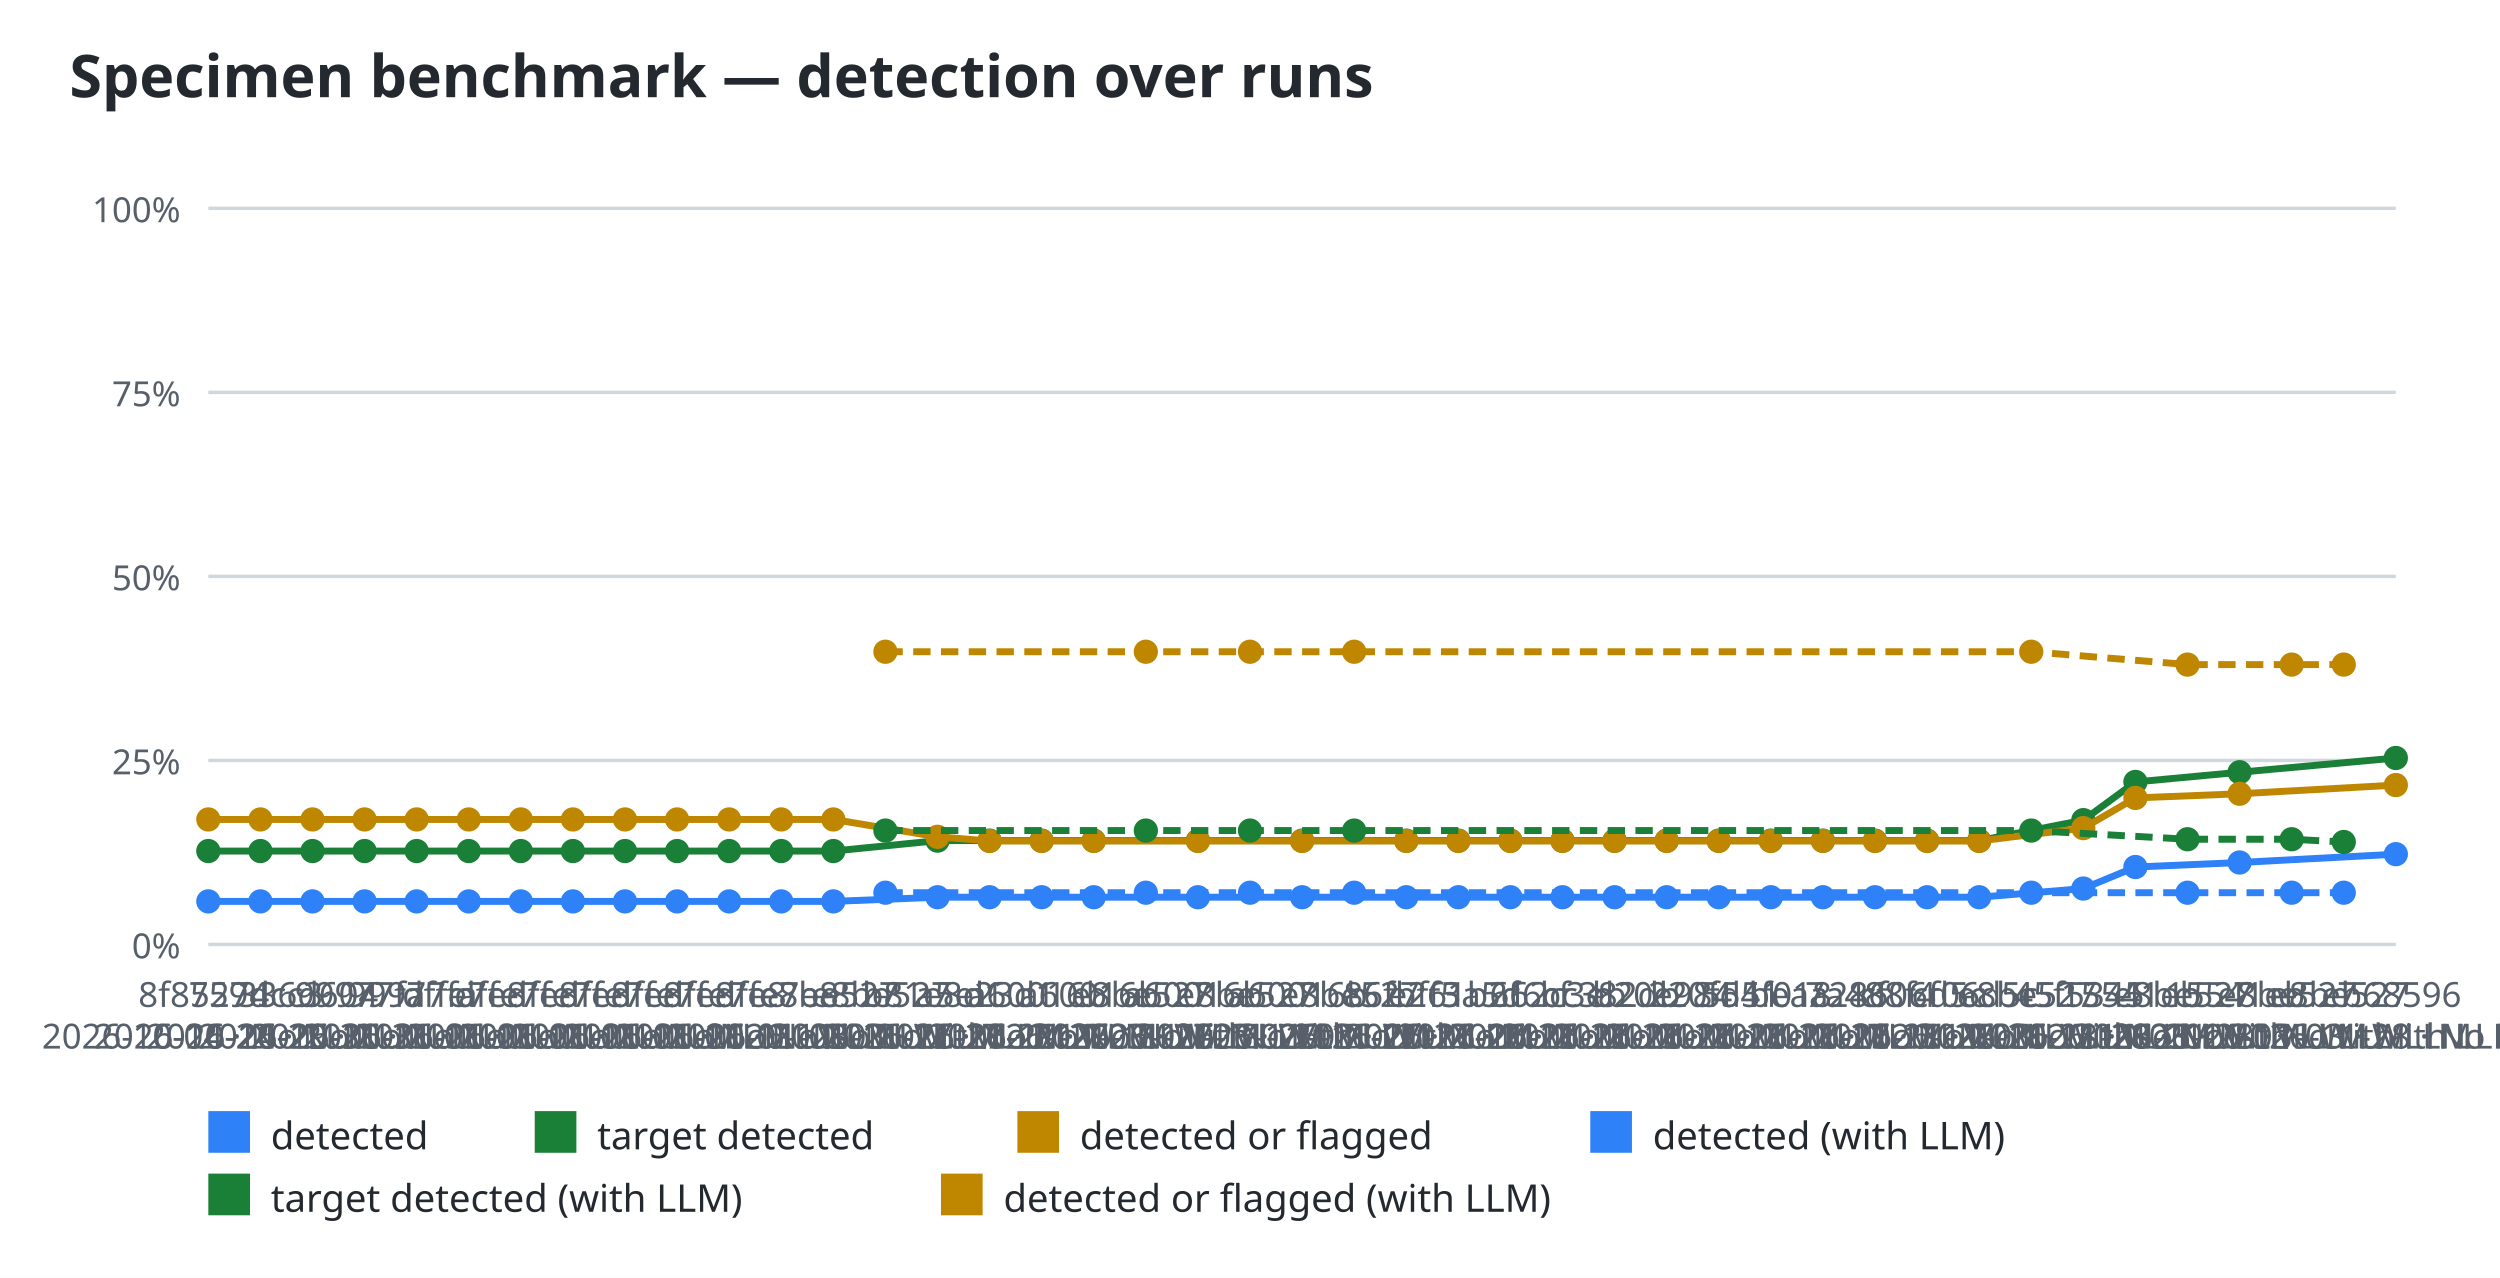
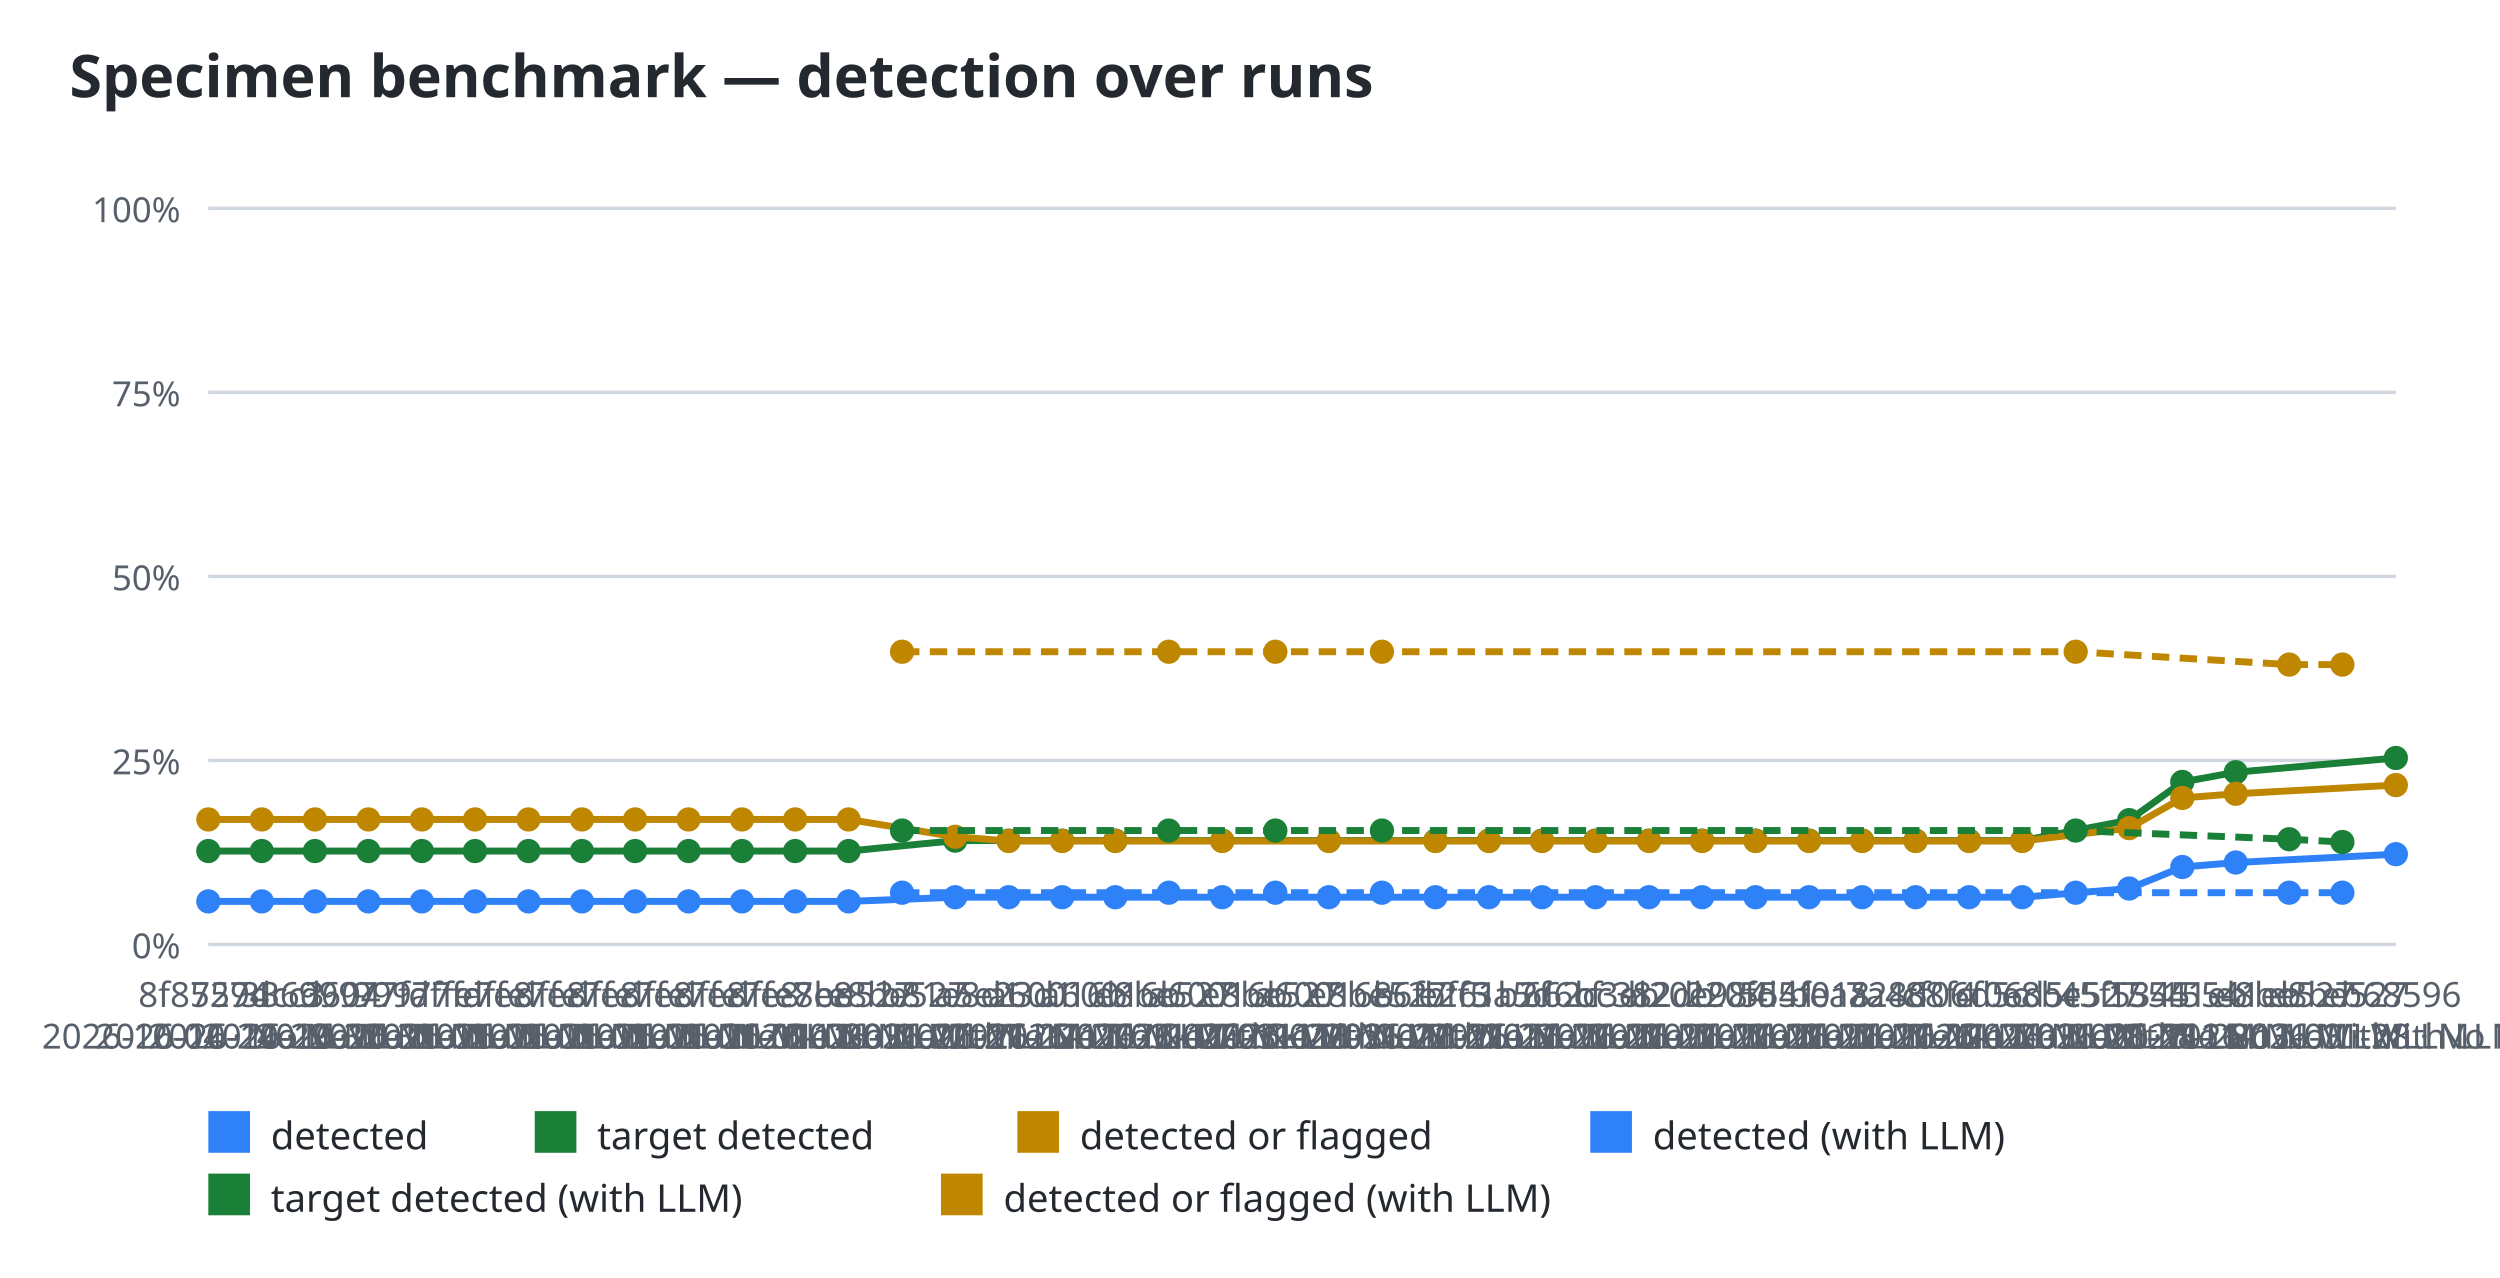
<svg xmlns="http://www.w3.org/2000/svg" viewBox="0 0 720 368" font-family="sans-serif">
  <rect width="720" height="368" fill="white" />
  <text x="20" y="28" font-size="17" font-weight="bold" fill="#24292f">Specimen benchmark — detection over runs</text>
  <line x1="60" y1="272.0" x2="690" y2="272.0" stroke="#d0d7de" stroke-width="1" />
  <text x="52" y="276.0" font-size="10" fill="#57606a" text-anchor="end">0%</text>
  <line x1="60" y1="219.0" x2="690" y2="219.0" stroke="#d0d7de" stroke-width="1" />
  <text x="52" y="223.0" font-size="10" fill="#57606a" text-anchor="end">25%</text>
  <line x1="60" y1="166.0" x2="690" y2="166.0" stroke="#d0d7de" stroke-width="1" />
  <text x="52" y="170.0" font-size="10" fill="#57606a" text-anchor="end">50%</text>
  <line x1="60" y1="113.0" x2="690" y2="113.0" stroke="#d0d7de" stroke-width="1" />
  <text x="52" y="117.0" font-size="10" fill="#57606a" text-anchor="end">75%</text>
  <line x1="60" y1="60.0" x2="690" y2="60.0" stroke="#d0d7de" stroke-width="1" />
  <text x="52" y="64.0" font-size="10" fill="#57606a" text-anchor="end">100%</text>
-   <polyline points="60.0,259.6 75.0,259.6 90.0,259.6 105.0,259.6 120.0,259.6 135.0,259.6 150.0,259.6 165.0,259.6 180.0,259.6 195.0,259.6 210.0,259.6 225.0,259.6 240.0,259.6 270.0,258.4 285.0,258.4 300.0,258.4 315.0,258.4 345.0,258.4 375.0,258.4 405.0,258.4 420.0,258.4 435.0,258.4 450.0,258.4 465.0,258.4 480.0,258.4 495.0,258.4 510.0,258.4 525.0,258.4 540.0,258.4 555.0,258.4 570.0,258.4 600.0,255.9 615.0,249.7 645.0,248.4 690.0,246.0" fill="none" stroke="#2f81f7" stroke-width="2" />
+   <polyline points="60.0,259.6 75.4,259.6 90.7,259.6 106.1,259.6 121.5,259.6 136.8,259.6 152.2,259.6 167.6,259.6 182.9,259.6 198.3,259.6 213.7,259.6 229.0,259.6 244.4,259.6 275.1,258.4 290.5,258.4 305.9,258.4 321.2,258.4 352.0,258.4 382.7,258.4 413.4,258.4 428.8,258.4 444.1,258.4 459.5,258.4 474.9,258.4 490.2,258.4 505.6,258.4 521.0,258.4 536.3,258.4 551.7,258.4 567.1,258.4 582.4,258.4 613.2,255.9 628.5,249.7 643.9,248.4 690.0,246.0" fill="none" stroke="#2f81f7" stroke-width="2" />
  <circle cx="60.0" cy="259.6" r="3.5" fill="#2f81f7" />
-   <circle cx="75.0" cy="259.6" r="3.5" fill="#2f81f7" />
-   <circle cx="90.0" cy="259.6" r="3.5" fill="#2f81f7" />
-   <circle cx="105.0" cy="259.6" r="3.5" fill="#2f81f7" />
-   <circle cx="120.0" cy="259.6" r="3.5" fill="#2f81f7" />
-   <circle cx="135.0" cy="259.6" r="3.5" fill="#2f81f7" />
-   <circle cx="150.0" cy="259.6" r="3.5" fill="#2f81f7" />
-   <circle cx="165.0" cy="259.6" r="3.5" fill="#2f81f7" />
-   <circle cx="180.0" cy="259.6" r="3.5" fill="#2f81f7" />
-   <circle cx="195.0" cy="259.6" r="3.5" fill="#2f81f7" />
-   <circle cx="210.0" cy="259.6" r="3.5" fill="#2f81f7" />
-   <circle cx="225.0" cy="259.6" r="3.5" fill="#2f81f7" />
-   <circle cx="240.0" cy="259.6" r="3.5" fill="#2f81f7" />
-   <circle cx="270.0" cy="258.4" r="3.5" fill="#2f81f7" />
-   <circle cx="285.0" cy="258.4" r="3.5" fill="#2f81f7" />
-   <circle cx="300.0" cy="258.4" r="3.5" fill="#2f81f7" />
-   <circle cx="315.0" cy="258.4" r="3.5" fill="#2f81f7" />
-   <circle cx="345.0" cy="258.4" r="3.5" fill="#2f81f7" />
-   <circle cx="375.0" cy="258.4" r="3.5" fill="#2f81f7" />
-   <circle cx="405.0" cy="258.4" r="3.5" fill="#2f81f7" />
-   <circle cx="420.0" cy="258.4" r="3.5" fill="#2f81f7" />
-   <circle cx="435.0" cy="258.4" r="3.5" fill="#2f81f7" />
-   <circle cx="450.0" cy="258.4" r="3.5" fill="#2f81f7" />
-   <circle cx="465.0" cy="258.4" r="3.5" fill="#2f81f7" />
-   <circle cx="480.0" cy="258.4" r="3.5" fill="#2f81f7" />
-   <circle cx="495.0" cy="258.4" r="3.5" fill="#2f81f7" />
-   <circle cx="510.0" cy="258.4" r="3.5" fill="#2f81f7" />
-   <circle cx="525.0" cy="258.4" r="3.5" fill="#2f81f7" />
-   <circle cx="540.0" cy="258.4" r="3.5" fill="#2f81f7" />
-   <circle cx="555.0" cy="258.4" r="3.5" fill="#2f81f7" />
-   <circle cx="570.0" cy="258.4" r="3.5" fill="#2f81f7" />
-   <circle cx="600.0" cy="255.9" r="3.5" fill="#2f81f7" />
-   <circle cx="615.0" cy="249.7" r="3.5" fill="#2f81f7" />
-   <circle cx="645.0" cy="248.4" r="3.5" fill="#2f81f7" />
+   <circle cx="75.4" cy="259.6" r="3.5" fill="#2f81f7" />
+   <circle cx="90.7" cy="259.6" r="3.5" fill="#2f81f7" />
+   <circle cx="106.1" cy="259.6" r="3.5" fill="#2f81f7" />
+   <circle cx="121.5" cy="259.6" r="3.5" fill="#2f81f7" />
+   <circle cx="136.8" cy="259.6" r="3.5" fill="#2f81f7" />
+   <circle cx="152.2" cy="259.6" r="3.5" fill="#2f81f7" />
+   <circle cx="167.6" cy="259.6" r="3.5" fill="#2f81f7" />
+   <circle cx="182.9" cy="259.6" r="3.5" fill="#2f81f7" />
+   <circle cx="198.3" cy="259.6" r="3.5" fill="#2f81f7" />
+   <circle cx="213.7" cy="259.6" r="3.5" fill="#2f81f7" />
+   <circle cx="229.0" cy="259.6" r="3.5" fill="#2f81f7" />
+   <circle cx="244.4" cy="259.6" r="3.5" fill="#2f81f7" />
+   <circle cx="275.1" cy="258.4" r="3.5" fill="#2f81f7" />
+   <circle cx="290.5" cy="258.4" r="3.5" fill="#2f81f7" />
+   <circle cx="305.9" cy="258.4" r="3.5" fill="#2f81f7" />
+   <circle cx="321.2" cy="258.4" r="3.5" fill="#2f81f7" />
+   <circle cx="352.0" cy="258.4" r="3.5" fill="#2f81f7" />
+   <circle cx="382.7" cy="258.4" r="3.5" fill="#2f81f7" />
+   <circle cx="413.4" cy="258.4" r="3.5" fill="#2f81f7" />
+   <circle cx="428.8" cy="258.4" r="3.5" fill="#2f81f7" />
+   <circle cx="444.1" cy="258.4" r="3.5" fill="#2f81f7" />
+   <circle cx="459.5" cy="258.4" r="3.5" fill="#2f81f7" />
+   <circle cx="474.9" cy="258.4" r="3.5" fill="#2f81f7" />
+   <circle cx="490.2" cy="258.4" r="3.5" fill="#2f81f7" />
+   <circle cx="505.6" cy="258.4" r="3.5" fill="#2f81f7" />
+   <circle cx="521.0" cy="258.4" r="3.5" fill="#2f81f7" />
+   <circle cx="536.3" cy="258.4" r="3.5" fill="#2f81f7" />
+   <circle cx="551.7" cy="258.4" r="3.5" fill="#2f81f7" />
+   <circle cx="567.1" cy="258.4" r="3.5" fill="#2f81f7" />
+   <circle cx="582.4" cy="258.4" r="3.5" fill="#2f81f7" />
+   <circle cx="613.2" cy="255.9" r="3.5" fill="#2f81f7" />
+   <circle cx="628.5" cy="249.7" r="3.5" fill="#2f81f7" />
+   <circle cx="643.9" cy="248.4" r="3.5" fill="#2f81f7" />
  <circle cx="690.0" cy="246.0" r="3.5" fill="#2f81f7" />
-   <polyline points="60.0,245.1 75.0,245.1 90.0,245.1 105.0,245.1 120.0,245.1 135.0,245.1 150.0,245.1 165.0,245.1 180.0,245.1 195.0,245.1 210.0,245.1 225.0,245.1 240.0,245.1 270.0,242.1 285.0,242.1 300.0,242.1 315.0,242.1 345.0,242.1 375.0,242.1 405.0,242.1 420.0,242.1 435.0,242.1 450.0,242.1 465.0,242.1 480.0,242.1 495.0,242.1 510.0,242.1 525.0,242.1 540.0,242.1 555.0,242.1 570.0,242.1 600.0,236.2 615.0,225.2 645.0,222.4 690.0,218.3" fill="none" stroke="#1a7f37" stroke-width="2" />
+   <polyline points="60.0,245.1 75.4,245.1 90.7,245.1 106.1,245.1 121.5,245.1 136.8,245.1 152.2,245.1 167.6,245.1 182.9,245.1 198.3,245.1 213.7,245.1 229.0,245.1 244.4,245.1 275.1,242.1 290.5,242.1 305.9,242.1 321.2,242.1 352.0,242.1 382.7,242.1 413.4,242.1 428.8,242.1 444.1,242.1 459.5,242.1 474.9,242.1 490.2,242.1 505.6,242.1 521.0,242.1 536.3,242.1 551.7,242.1 567.1,242.1 582.4,242.1 613.2,236.2 628.5,225.2 643.9,222.4 690.0,218.3" fill="none" stroke="#1a7f37" stroke-width="2" />
  <circle cx="60.0" cy="245.1" r="3.5" fill="#1a7f37" />
-   <circle cx="75.0" cy="245.1" r="3.5" fill="#1a7f37" />
-   <circle cx="90.0" cy="245.1" r="3.5" fill="#1a7f37" />
-   <circle cx="105.0" cy="245.1" r="3.5" fill="#1a7f37" />
-   <circle cx="120.0" cy="245.1" r="3.5" fill="#1a7f37" />
-   <circle cx="135.0" cy="245.1" r="3.5" fill="#1a7f37" />
-   <circle cx="150.0" cy="245.1" r="3.5" fill="#1a7f37" />
-   <circle cx="165.0" cy="245.1" r="3.5" fill="#1a7f37" />
-   <circle cx="180.0" cy="245.1" r="3.5" fill="#1a7f37" />
-   <circle cx="195.0" cy="245.1" r="3.5" fill="#1a7f37" />
-   <circle cx="210.0" cy="245.1" r="3.5" fill="#1a7f37" />
-   <circle cx="225.0" cy="245.1" r="3.5" fill="#1a7f37" />
-   <circle cx="240.0" cy="245.1" r="3.5" fill="#1a7f37" />
-   <circle cx="270.0" cy="242.1" r="3.5" fill="#1a7f37" />
-   <circle cx="285.0" cy="242.1" r="3.5" fill="#1a7f37" />
-   <circle cx="300.0" cy="242.1" r="3.5" fill="#1a7f37" />
-   <circle cx="315.0" cy="242.1" r="3.5" fill="#1a7f37" />
-   <circle cx="345.0" cy="242.1" r="3.5" fill="#1a7f37" />
-   <circle cx="375.0" cy="242.1" r="3.5" fill="#1a7f37" />
-   <circle cx="405.0" cy="242.1" r="3.5" fill="#1a7f37" />
-   <circle cx="420.0" cy="242.1" r="3.5" fill="#1a7f37" />
-   <circle cx="435.0" cy="242.1" r="3.5" fill="#1a7f37" />
-   <circle cx="450.0" cy="242.1" r="3.5" fill="#1a7f37" />
-   <circle cx="465.0" cy="242.1" r="3.5" fill="#1a7f37" />
-   <circle cx="480.0" cy="242.1" r="3.5" fill="#1a7f37" />
-   <circle cx="495.0" cy="242.1" r="3.5" fill="#1a7f37" />
-   <circle cx="510.0" cy="242.1" r="3.5" fill="#1a7f37" />
-   <circle cx="525.0" cy="242.1" r="3.5" fill="#1a7f37" />
-   <circle cx="540.0" cy="242.1" r="3.5" fill="#1a7f37" />
-   <circle cx="555.0" cy="242.1" r="3.5" fill="#1a7f37" />
-   <circle cx="570.0" cy="242.1" r="3.5" fill="#1a7f37" />
-   <circle cx="600.0" cy="236.2" r="3.5" fill="#1a7f37" />
-   <circle cx="615.0" cy="225.2" r="3.5" fill="#1a7f37" />
-   <circle cx="645.0" cy="222.4" r="3.5" fill="#1a7f37" />
+   <circle cx="75.4" cy="245.1" r="3.5" fill="#1a7f37" />
+   <circle cx="90.7" cy="245.1" r="3.5" fill="#1a7f37" />
+   <circle cx="106.1" cy="245.1" r="3.5" fill="#1a7f37" />
+   <circle cx="121.5" cy="245.1" r="3.5" fill="#1a7f37" />
+   <circle cx="136.8" cy="245.1" r="3.5" fill="#1a7f37" />
+   <circle cx="152.2" cy="245.1" r="3.5" fill="#1a7f37" />
+   <circle cx="167.6" cy="245.1" r="3.5" fill="#1a7f37" />
+   <circle cx="182.9" cy="245.1" r="3.5" fill="#1a7f37" />
+   <circle cx="198.3" cy="245.1" r="3.5" fill="#1a7f37" />
+   <circle cx="213.7" cy="245.1" r="3.5" fill="#1a7f37" />
+   <circle cx="229.0" cy="245.1" r="3.5" fill="#1a7f37" />
+   <circle cx="244.4" cy="245.1" r="3.5" fill="#1a7f37" />
+   <circle cx="275.1" cy="242.1" r="3.5" fill="#1a7f37" />
+   <circle cx="290.5" cy="242.1" r="3.5" fill="#1a7f37" />
+   <circle cx="305.9" cy="242.1" r="3.5" fill="#1a7f37" />
+   <circle cx="321.2" cy="242.1" r="3.5" fill="#1a7f37" />
+   <circle cx="352.0" cy="242.1" r="3.5" fill="#1a7f37" />
+   <circle cx="382.7" cy="242.1" r="3.5" fill="#1a7f37" />
+   <circle cx="413.4" cy="242.1" r="3.5" fill="#1a7f37" />
+   <circle cx="428.8" cy="242.1" r="3.5" fill="#1a7f37" />
+   <circle cx="444.1" cy="242.1" r="3.5" fill="#1a7f37" />
+   <circle cx="459.5" cy="242.1" r="3.5" fill="#1a7f37" />
+   <circle cx="474.9" cy="242.1" r="3.5" fill="#1a7f37" />
+   <circle cx="490.2" cy="242.1" r="3.5" fill="#1a7f37" />
+   <circle cx="505.6" cy="242.1" r="3.5" fill="#1a7f37" />
+   <circle cx="521.0" cy="242.1" r="3.5" fill="#1a7f37" />
+   <circle cx="536.3" cy="242.1" r="3.5" fill="#1a7f37" />
+   <circle cx="551.7" cy="242.1" r="3.5" fill="#1a7f37" />
+   <circle cx="567.1" cy="242.1" r="3.5" fill="#1a7f37" />
+   <circle cx="582.4" cy="242.1" r="3.5" fill="#1a7f37" />
+   <circle cx="613.2" cy="236.2" r="3.5" fill="#1a7f37" />
+   <circle cx="628.5" cy="225.2" r="3.5" fill="#1a7f37" />
+   <circle cx="643.9" cy="222.4" r="3.5" fill="#1a7f37" />
  <circle cx="690.0" cy="218.3" r="3.5" fill="#1a7f37" />
-   <polyline points="60.0,236.0 75.0,236.0 90.0,236.0 105.0,236.0 120.0,236.0 135.0,236.0 150.0,236.0 165.0,236.0 180.0,236.0 195.0,236.0 210.0,236.0 225.0,236.0 240.0,236.0 270.0,241.0 285.0,242.2 300.0,242.2 315.0,242.2 345.0,242.2 375.0,242.2 405.0,242.2 420.0,242.2 435.0,242.2 450.0,242.2 465.0,242.2 480.0,242.2 495.0,242.2 510.0,242.2 525.0,242.2 540.0,242.2 555.0,242.2 570.0,242.2 600.0,238.5 615.0,229.8 645.0,228.6 690.0,226.1" fill="none" stroke="#bf8700" stroke-width="2" />
+   <polyline points="60.0,236.0 75.4,236.0 90.7,236.0 106.1,236.0 121.5,236.0 136.8,236.0 152.2,236.0 167.6,236.0 182.9,236.0 198.3,236.0 213.7,236.0 229.0,236.0 244.4,236.0 275.1,241.0 290.5,242.2 305.9,242.2 321.2,242.2 352.0,242.2 382.7,242.2 413.4,242.2 428.8,242.2 444.1,242.2 459.5,242.2 474.9,242.2 490.2,242.2 505.6,242.2 521.0,242.2 536.3,242.2 551.7,242.2 567.1,242.2 582.4,242.2 613.2,238.5 628.5,229.8 643.9,228.6 690.0,226.1" fill="none" stroke="#bf8700" stroke-width="2" />
  <circle cx="60.0" cy="236.0" r="3.5" fill="#bf8700" />
-   <circle cx="75.0" cy="236.0" r="3.5" fill="#bf8700" />
-   <circle cx="90.0" cy="236.0" r="3.5" fill="#bf8700" />
-   <circle cx="105.0" cy="236.0" r="3.5" fill="#bf8700" />
-   <circle cx="120.0" cy="236.0" r="3.5" fill="#bf8700" />
-   <circle cx="135.0" cy="236.0" r="3.5" fill="#bf8700" />
-   <circle cx="150.0" cy="236.0" r="3.5" fill="#bf8700" />
-   <circle cx="165.0" cy="236.0" r="3.5" fill="#bf8700" />
-   <circle cx="180.0" cy="236.0" r="3.5" fill="#bf8700" />
-   <circle cx="195.0" cy="236.0" r="3.5" fill="#bf8700" />
-   <circle cx="210.0" cy="236.0" r="3.5" fill="#bf8700" />
-   <circle cx="225.0" cy="236.0" r="3.5" fill="#bf8700" />
-   <circle cx="240.0" cy="236.0" r="3.5" fill="#bf8700" />
-   <circle cx="270.0" cy="241.0" r="3.5" fill="#bf8700" />
-   <circle cx="285.0" cy="242.2" r="3.5" fill="#bf8700" />
-   <circle cx="300.0" cy="242.2" r="3.5" fill="#bf8700" />
-   <circle cx="315.0" cy="242.2" r="3.5" fill="#bf8700" />
-   <circle cx="345.0" cy="242.2" r="3.5" fill="#bf8700" />
-   <circle cx="375.0" cy="242.2" r="3.5" fill="#bf8700" />
-   <circle cx="405.0" cy="242.2" r="3.5" fill="#bf8700" />
-   <circle cx="420.0" cy="242.2" r="3.5" fill="#bf8700" />
-   <circle cx="435.0" cy="242.2" r="3.5" fill="#bf8700" />
-   <circle cx="450.0" cy="242.2" r="3.5" fill="#bf8700" />
-   <circle cx="465.0" cy="242.2" r="3.5" fill="#bf8700" />
-   <circle cx="480.0" cy="242.2" r="3.5" fill="#bf8700" />
-   <circle cx="495.0" cy="242.2" r="3.5" fill="#bf8700" />
-   <circle cx="510.0" cy="242.2" r="3.5" fill="#bf8700" />
-   <circle cx="525.0" cy="242.2" r="3.5" fill="#bf8700" />
-   <circle cx="540.0" cy="242.2" r="3.5" fill="#bf8700" />
-   <circle cx="555.0" cy="242.2" r="3.5" fill="#bf8700" />
-   <circle cx="570.0" cy="242.2" r="3.5" fill="#bf8700" />
-   <circle cx="600.0" cy="238.5" r="3.5" fill="#bf8700" />
-   <circle cx="615.0" cy="229.8" r="3.5" fill="#bf8700" />
-   <circle cx="645.0" cy="228.6" r="3.5" fill="#bf8700" />
+   <circle cx="75.4" cy="236.0" r="3.5" fill="#bf8700" />
+   <circle cx="90.7" cy="236.0" r="3.5" fill="#bf8700" />
+   <circle cx="106.1" cy="236.0" r="3.5" fill="#bf8700" />
+   <circle cx="121.5" cy="236.0" r="3.5" fill="#bf8700" />
+   <circle cx="136.8" cy="236.0" r="3.5" fill="#bf8700" />
+   <circle cx="152.2" cy="236.0" r="3.5" fill="#bf8700" />
+   <circle cx="167.6" cy="236.0" r="3.5" fill="#bf8700" />
+   <circle cx="182.9" cy="236.0" r="3.5" fill="#bf8700" />
+   <circle cx="198.3" cy="236.0" r="3.5" fill="#bf8700" />
+   <circle cx="213.7" cy="236.0" r="3.5" fill="#bf8700" />
+   <circle cx="229.0" cy="236.0" r="3.5" fill="#bf8700" />
+   <circle cx="244.4" cy="236.0" r="3.5" fill="#bf8700" />
+   <circle cx="275.1" cy="241.0" r="3.5" fill="#bf8700" />
+   <circle cx="290.5" cy="242.2" r="3.5" fill="#bf8700" />
+   <circle cx="305.9" cy="242.2" r="3.5" fill="#bf8700" />
+   <circle cx="321.2" cy="242.2" r="3.5" fill="#bf8700" />
+   <circle cx="352.0" cy="242.2" r="3.5" fill="#bf8700" />
+   <circle cx="382.7" cy="242.2" r="3.5" fill="#bf8700" />
+   <circle cx="413.4" cy="242.2" r="3.5" fill="#bf8700" />
+   <circle cx="428.8" cy="242.2" r="3.5" fill="#bf8700" />
+   <circle cx="444.1" cy="242.2" r="3.5" fill="#bf8700" />
+   <circle cx="459.5" cy="242.2" r="3.5" fill="#bf8700" />
+   <circle cx="474.9" cy="242.2" r="3.5" fill="#bf8700" />
+   <circle cx="490.2" cy="242.2" r="3.5" fill="#bf8700" />
+   <circle cx="505.6" cy="242.2" r="3.5" fill="#bf8700" />
+   <circle cx="521.0" cy="242.2" r="3.5" fill="#bf8700" />
+   <circle cx="536.3" cy="242.2" r="3.5" fill="#bf8700" />
+   <circle cx="551.7" cy="242.2" r="3.5" fill="#bf8700" />
+   <circle cx="567.1" cy="242.2" r="3.5" fill="#bf8700" />
+   <circle cx="582.4" cy="242.2" r="3.5" fill="#bf8700" />
+   <circle cx="613.2" cy="238.5" r="3.5" fill="#bf8700" />
+   <circle cx="628.5" cy="229.8" r="3.5" fill="#bf8700" />
+   <circle cx="643.9" cy="228.6" r="3.5" fill="#bf8700" />
  <circle cx="690.0" cy="226.1" r="3.5" fill="#bf8700" />
-   <polyline points="255.0,257.1 330.0,257.1 360.0,257.1 390.0,257.1 585.0,257.1 630.0,257.1 660.0,257.1 675.0,257.1" fill="none" stroke="#2f81f7" stroke-width="2" stroke-dasharray="5 3" />
-   <circle cx="255.0" cy="257.1" r="3.5" fill="#2f81f7" />
-   <circle cx="330.0" cy="257.1" r="3.5" fill="#2f81f7" />
-   <circle cx="360.0" cy="257.1" r="3.5" fill="#2f81f7" />
-   <circle cx="390.0" cy="257.1" r="3.5" fill="#2f81f7" />
-   <circle cx="585.0" cy="257.1" r="3.5" fill="#2f81f7" />
-   <circle cx="630.0" cy="257.1" r="3.5" fill="#2f81f7" />
-   <circle cx="660.0" cy="257.1" r="3.5" fill="#2f81f7" />
-   <circle cx="675.0" cy="257.1" r="3.5" fill="#2f81f7" />
-   <polyline points="255.0,239.2 330.0,239.2 360.0,239.2 390.0,239.2 585.0,239.2 630.0,241.7 660.0,241.7 675.0,242.5" fill="none" stroke="#1a7f37" stroke-width="2" stroke-dasharray="5 3" />
-   <circle cx="255.0" cy="239.2" r="3.5" fill="#1a7f37" />
-   <circle cx="330.0" cy="239.2" r="3.5" fill="#1a7f37" />
-   <circle cx="360.0" cy="239.2" r="3.5" fill="#1a7f37" />
-   <circle cx="390.0" cy="239.2" r="3.5" fill="#1a7f37" />
-   <circle cx="585.0" cy="239.2" r="3.5" fill="#1a7f37" />
-   <circle cx="630.0" cy="241.7" r="3.5" fill="#1a7f37" />
-   <circle cx="660.0" cy="241.7" r="3.5" fill="#1a7f37" />
-   <circle cx="675.0" cy="242.5" r="3.5" fill="#1a7f37" />
-   <polyline points="255.0,187.7 330.0,187.7 360.0,187.7 390.0,187.7 585.0,187.7 630.0,191.4 660.0,191.4 675.0,191.4" fill="none" stroke="#bf8700" stroke-width="2" stroke-dasharray="5 3" />
-   <circle cx="255.0" cy="187.7" r="3.5" fill="#bf8700" />
-   <circle cx="330.0" cy="187.7" r="3.5" fill="#bf8700" />
-   <circle cx="360.0" cy="187.7" r="3.5" fill="#bf8700" />
-   <circle cx="390.0" cy="187.7" r="3.5" fill="#bf8700" />
-   <circle cx="585.0" cy="187.7" r="3.5" fill="#bf8700" />
-   <circle cx="630.0" cy="191.4" r="3.5" fill="#bf8700" />
-   <circle cx="660.0" cy="191.4" r="3.5" fill="#bf8700" />
-   <circle cx="675.0" cy="191.4" r="3.5" fill="#bf8700" />
+   <polyline points="259.8,257.1 336.6,257.1 367.3,257.1 398.0,257.1 597.8,257.1 659.3,257.1 674.6,257.1" fill="none" stroke="#2f81f7" stroke-width="2" stroke-dasharray="5 3" />
+   <circle cx="259.8" cy="257.1" r="3.5" fill="#2f81f7" />
+   <circle cx="336.6" cy="257.1" r="3.5" fill="#2f81f7" />
+   <circle cx="367.3" cy="257.1" r="3.5" fill="#2f81f7" />
+   <circle cx="398.0" cy="257.1" r="3.5" fill="#2f81f7" />
+   <circle cx="597.8" cy="257.1" r="3.5" fill="#2f81f7" />
+   <circle cx="659.3" cy="257.1" r="3.5" fill="#2f81f7" />
+   <circle cx="674.6" cy="257.1" r="3.5" fill="#2f81f7" />
+   <polyline points="259.8,239.2 336.6,239.2 367.3,239.2 398.0,239.2 597.8,239.2 659.3,241.7 674.6,242.5" fill="none" stroke="#1a7f37" stroke-width="2" stroke-dasharray="5 3" />
+   <circle cx="259.8" cy="239.2" r="3.5" fill="#1a7f37" />
+   <circle cx="336.6" cy="239.2" r="3.5" fill="#1a7f37" />
+   <circle cx="367.3" cy="239.2" r="3.5" fill="#1a7f37" />
+   <circle cx="398.0" cy="239.2" r="3.5" fill="#1a7f37" />
+   <circle cx="597.8" cy="239.2" r="3.5" fill="#1a7f37" />
+   <circle cx="659.3" cy="241.7" r="3.5" fill="#1a7f37" />
+   <circle cx="674.6" cy="242.5" r="3.5" fill="#1a7f37" />
+   <polyline points="259.8,187.7 336.6,187.7 367.3,187.7 398.0,187.7 597.8,187.7 659.3,191.4 674.6,191.4" fill="none" stroke="#bf8700" stroke-width="2" stroke-dasharray="5 3" />
+   <circle cx="259.8" cy="187.7" r="3.5" fill="#bf8700" />
+   <circle cx="336.6" cy="187.7" r="3.5" fill="#bf8700" />
+   <circle cx="367.3" cy="187.7" r="3.5" fill="#bf8700" />
+   <circle cx="398.0" cy="187.7" r="3.5" fill="#bf8700" />
+   <circle cx="597.8" cy="187.7" r="3.5" fill="#bf8700" />
+   <circle cx="659.3" cy="191.4" r="3.5" fill="#bf8700" />
+   <circle cx="674.6" cy="191.4" r="3.5" fill="#bf8700" />
  <text x="60.0" y="290" font-size="10" fill="#57606a" text-anchor="middle">
    <tspan x="60.0" dy="0">8f85274</tspan>
    <tspan x="60.0" dy="12">2026-10-04 · No LLM</tspan>
  </text>
-   <text x="75.0" y="290" font-size="10" fill="#57606a" text-anchor="middle">
-     <tspan x="75.0" dy="0">759dcc3</tspan>
-     <tspan x="75.0" dy="12">2026-10-24 · No LLM</tspan>
-   </text>
-   <text x="90.0" y="290" font-size="10" fill="#57606a" text-anchor="middle">
-     <tspan x="90.0" dy="0">336d604</tspan>
-     <tspan x="90.0" dy="12">2026-10-29 · No LLM</tspan>
-   </text>
-   <text x="105.0" y="290" font-size="10" fill="#57606a" text-anchor="middle">
-     <tspan x="105.0" dy="0">99977fa</tspan>
-     <tspan x="105.0" dy="12">2026-10-31 · No LLM</tspan>
-   </text>
-   <text x="120.0" y="290" font-size="10" fill="#57606a" text-anchor="middle">
-     <tspan x="120.0" dy="0">99977fa</tspan>
-     <tspan x="120.0" dy="12">2026-10-31 · No LLM</tspan>
-   </text>
-   <text x="135.0" y="290" font-size="10" fill="#57606a" text-anchor="middle">
-     <tspan x="135.0" dy="0">dffe7e8</tspan>
-     <tspan x="135.0" dy="12">2026-11-01 · No LLM</tspan>
-   </text>
-   <text x="150.0" y="290" font-size="10" fill="#57606a" text-anchor="middle">
-     <tspan x="150.0" dy="0">dffe7e8</tspan>
-     <tspan x="150.0" dy="12">2026-11-01 · No LLM</tspan>
-   </text>
-   <text x="165.0" y="290" font-size="10" fill="#57606a" text-anchor="middle">
-     <tspan x="165.0" dy="0">dffe7e8</tspan>
-     <tspan x="165.0" dy="12">2026-11-01 · No LLM</tspan>
-   </text>
-   <text x="180.0" y="290" font-size="10" fill="#57606a" text-anchor="middle">
-     <tspan x="180.0" dy="0">dffe7e8</tspan>
-     <tspan x="180.0" dy="12">2026-11-01 · No LLM</tspan>
-   </text>
-   <text x="195.0" y="290" font-size="10" fill="#57606a" text-anchor="middle">
-     <tspan x="195.0" dy="0">dffe7e8</tspan>
-     <tspan x="195.0" dy="12">2026-11-01 · No LLM</tspan>
-   </text>
-   <text x="210.0" y="290" font-size="10" fill="#57606a" text-anchor="middle">
-     <tspan x="210.0" dy="0">dffe7e8</tspan>
-     <tspan x="210.0" dy="12">2026-11-01 · No LLM</tspan>
-   </text>
-   <text x="225.0" y="290" font-size="10" fill="#57606a" text-anchor="middle">
-     <tspan x="225.0" dy="0">dffe7e8</tspan>
-     <tspan x="225.0" dy="12">2026-11-01 · No LLM</tspan>
-   </text>
-   <text x="240.0" y="290" font-size="10" fill="#57606a" text-anchor="middle">
-     <tspan x="240.0" dy="0">e8be527</tspan>
-     <tspan x="240.0" dy="12">2026-11-03 · No LLM</tspan>
-   </text>
-   <text x="255.0" y="290" font-size="10" fill="#57606a" text-anchor="middle">
-     <tspan x="255.0" dy="0">e8be527</tspan>
-     <tspan x="255.0" dy="12">2026-11-03 · With LLM</tspan>
-   </text>
-   <text x="270.0" y="290" font-size="10" fill="#57606a" text-anchor="middle">
-     <tspan x="270.0" dy="0">b81e8d1</tspan>
-     <tspan x="270.0" dy="12">2026-11-27 · No LLM</tspan>
-   </text>
-   <text x="285.0" y="290" font-size="10" fill="#57606a" text-anchor="middle">
-     <tspan x="285.0" dy="0">a5e23d1</tspan>
-     <tspan x="285.0" dy="12">2026-11-27 · No LLM</tspan>
-   </text>
-   <text x="300.0" y="290" font-size="10" fill="#57606a" text-anchor="middle">
-     <tspan x="300.0" dy="0">a60016b</tspan>
-     <tspan x="300.0" dy="12">2026-11-27 · No LLM</tspan>
-   </text>
-   <text x="315.0" y="290" font-size="10" fill="#57606a" text-anchor="middle">
-     <tspan x="315.0" dy="0">a60016b</tspan>
-     <tspan x="315.0" dy="12">2026-11-27 · No LLM</tspan>
-   </text>
-   <text x="330.0" y="290" font-size="10" fill="#57606a" text-anchor="middle">
-     <tspan x="330.0" dy="0">e8be527</tspan>
-     <tspan x="330.0" dy="12">2026-11-03 · With LLM</tspan>
-   </text>
-   <text x="345.0" y="290" font-size="10" fill="#57606a" text-anchor="middle">
-     <tspan x="345.0" dy="0">a60016b</tspan>
-     <tspan x="345.0" dy="12">2026-11-27 · No LLM</tspan>
-   </text>
-   <text x="360.0" y="290" font-size="10" fill="#57606a" text-anchor="middle">
-     <tspan x="360.0" dy="0">e8be527</tspan>
-     <tspan x="360.0" dy="12">2026-11-03 · With LLM</tspan>
-   </text>
-   <text x="375.0" y="290" font-size="10" fill="#57606a" text-anchor="middle">
-     <tspan x="375.0" dy="0">a60016b</tspan>
-     <tspan x="375.0" dy="12">2026-11-27 · No LLM</tspan>
-   </text>
-   <text x="390.0" y="290" font-size="10" fill="#57606a" text-anchor="middle">
-     <tspan x="390.0" dy="0">e8be527</tspan>
-     <tspan x="390.0" dy="12">2026-11-03 · With LLM</tspan>
-   </text>
-   <text x="405.0" y="290" font-size="10" fill="#57606a" text-anchor="middle">
-     <tspan x="405.0" dy="0">86fbff5</tspan>
-     <tspan x="405.0" dy="12">2026-11-27 · No LLM</tspan>
-   </text>
-   <text x="420.0" y="290" font-size="10" fill="#57606a" text-anchor="middle">
-     <tspan x="420.0" dy="0">e261b2f</tspan>
-     <tspan x="420.0" dy="12">2026-11-27 · No LLM</tspan>
-   </text>
-   <text x="435.0" y="290" font-size="10" fill="#57606a" text-anchor="middle">
-     <tspan x="435.0" dy="0">3a5d6cf</tspan>
-     <tspan x="435.0" dy="12">2026-11-27 · No LLM</tspan>
-   </text>
-   <text x="450.0" y="290" font-size="10" fill="#57606a" text-anchor="middle">
-     <tspan x="450.0" dy="0">662c3eb</tspan>
-     <tspan x="450.0" dy="12">2026-11-27 · No LLM</tspan>
-   </text>
-   <text x="465.0" y="290" font-size="10" fill="#57606a" text-anchor="middle">
-     <tspan x="465.0" dy="0">bc382db</tspan>
-     <tspan x="465.0" dy="12">2026-11-27 · No LLM</tspan>
-   </text>
-   <text x="480.0" y="290" font-size="10" fill="#57606a" text-anchor="middle">
-     <tspan x="480.0" dy="0">b20e984</tspan>
-     <tspan x="480.0" dy="12">2026-11-27 · No LLM</tspan>
-   </text>
-   <text x="495.0" y="290" font-size="10" fill="#57606a" text-anchor="middle">
-     <tspan x="495.0" dy="0">220fd51</tspan>
-     <tspan x="495.0" dy="12">2026-11-27 · No LLM</tspan>
-   </text>
-   <text x="510.0" y="290" font-size="10" fill="#57606a" text-anchor="middle">
-     <tspan x="510.0" dy="0">554f018</tspan>
-     <tspan x="510.0" dy="12">2026-11-27 · No LLM</tspan>
-   </text>
-   <text x="525.0" y="290" font-size="10" fill="#57606a" text-anchor="middle">
-     <tspan x="525.0" dy="0">beaa286</tspan>
-     <tspan x="525.0" dy="12">2026-11-27 · No LLM</tspan>
-   </text>
-   <text x="540.0" y="290" font-size="10" fill="#57606a" text-anchor="middle">
-     <tspan x="540.0" dy="0">7a488f4</tspan>
-     <tspan x="540.0" dy="12">2026-11-27 · No LLM</tspan>
-   </text>
-   <text x="555.0" y="290" font-size="10" fill="#57606a" text-anchor="middle">
-     <tspan x="555.0" dy="0">cf06d5c</tspan>
-     <tspan x="555.0" dy="12">2026-11-27 · No LLM</tspan>
-   </text>
-   <text x="570.0" y="290" font-size="10" fill="#57606a" text-anchor="middle">
-     <tspan x="570.0" dy="0">cf06d5c</tspan>
-     <tspan x="570.0" dy="12">2026-11-27 · No LLM</tspan>
-   </text>
-   <text x="585.0" y="290" font-size="10" fill="#57606a" text-anchor="middle">
-     <tspan x="585.0" dy="0">e8be527</tspan>
-     <tspan x="585.0" dy="12">2026-11-03 · With LLM</tspan>
-   </text>
-   <text x="600.0" y="290" font-size="10" fill="#57606a" text-anchor="middle">
-     <tspan x="600.0" dy="0">45f5345</tspan>
-     <tspan x="600.0" dy="12">2026-11-28 · No LLM</tspan>
-   </text>
-   <text x="615.0" y="290" font-size="10" fill="#57606a" text-anchor="middle">
-     <tspan x="615.0" dy="0">15541eb</tspan>
-     <tspan x="615.0" dy="12">2026-11-28 · No LLM</tspan>
-   </text>
-   <text x="630.0" y="290" font-size="10" fill="#57606a" text-anchor="middle">
-     <tspan x="630.0" dy="0">e8be527</tspan>
-     <tspan x="630.0" dy="12">2026-11-03 · With LLM</tspan>
-   </text>
-   <text x="645.0" y="290" font-size="10" fill="#57606a" text-anchor="middle">
-     <tspan x="645.0" dy="0">15541eb</tspan>
-     <tspan x="645.0" dy="12">2026-11-28 · No LLM</tspan>
-   </text>
-   <text x="660.0" y="290" font-size="10" fill="#57606a" text-anchor="middle">
-     <tspan x="660.0" dy="0">e8be527</tspan>
-     <tspan x="660.0" dy="12">2026-11-03 · With LLM</tspan>
-   </text>
-   <text x="675.0" y="290" font-size="10" fill="#57606a" text-anchor="middle">
-     <tspan x="675.0" dy="0">e8be527</tspan>
-     <tspan x="675.0" dy="12">2026-11-03 · With LLM</tspan>
+   <text x="75.4" y="290" font-size="10" fill="#57606a" text-anchor="middle">
+     <tspan x="75.4" dy="0">759dcc3</tspan>
+     <tspan x="75.4" dy="12">2026-10-24 · No LLM</tspan>
+   </text>
+   <text x="90.7" y="290" font-size="10" fill="#57606a" text-anchor="middle">
+     <tspan x="90.7" dy="0">336d604</tspan>
+     <tspan x="90.7" dy="12">2026-10-29 · No LLM</tspan>
+   </text>
+   <text x="106.1" y="290" font-size="10" fill="#57606a" text-anchor="middle">
+     <tspan x="106.1" dy="0">99977fa</tspan>
+     <tspan x="106.1" dy="12">2026-10-31 · No LLM</tspan>
+   </text>
+   <text x="121.5" y="290" font-size="10" fill="#57606a" text-anchor="middle">
+     <tspan x="121.5" dy="0">99977fa</tspan>
+     <tspan x="121.5" dy="12">2026-10-31 · No LLM</tspan>
+   </text>
+   <text x="136.8" y="290" font-size="10" fill="#57606a" text-anchor="middle">
+     <tspan x="136.8" dy="0">dffe7e8</tspan>
+     <tspan x="136.8" dy="12">2026-11-01 · No LLM</tspan>
+   </text>
+   <text x="152.2" y="290" font-size="10" fill="#57606a" text-anchor="middle">
+     <tspan x="152.2" dy="0">dffe7e8</tspan>
+     <tspan x="152.2" dy="12">2026-11-01 · No LLM</tspan>
+   </text>
+   <text x="167.6" y="290" font-size="10" fill="#57606a" text-anchor="middle">
+     <tspan x="167.6" dy="0">dffe7e8</tspan>
+     <tspan x="167.6" dy="12">2026-11-01 · No LLM</tspan>
+   </text>
+   <text x="182.9" y="290" font-size="10" fill="#57606a" text-anchor="middle">
+     <tspan x="182.9" dy="0">dffe7e8</tspan>
+     <tspan x="182.9" dy="12">2026-11-01 · No LLM</tspan>
+   </text>
+   <text x="198.3" y="290" font-size="10" fill="#57606a" text-anchor="middle">
+     <tspan x="198.3" dy="0">dffe7e8</tspan>
+     <tspan x="198.3" dy="12">2026-11-01 · No LLM</tspan>
+   </text>
+   <text x="213.7" y="290" font-size="10" fill="#57606a" text-anchor="middle">
+     <tspan x="213.7" dy="0">dffe7e8</tspan>
+     <tspan x="213.7" dy="12">2026-11-01 · No LLM</tspan>
+   </text>
+   <text x="229.0" y="290" font-size="10" fill="#57606a" text-anchor="middle">
+     <tspan x="229.0" dy="0">dffe7e8</tspan>
+     <tspan x="229.0" dy="12">2026-11-01 · No LLM</tspan>
+   </text>
+   <text x="244.4" y="290" font-size="10" fill="#57606a" text-anchor="middle">
+     <tspan x="244.4" dy="0">e8be527</tspan>
+     <tspan x="244.4" dy="12">2026-11-03 · No LLM</tspan>
+   </text>
+   <text x="259.8" y="290" font-size="10" fill="#57606a" text-anchor="middle">
+     <tspan x="259.8" dy="0">e8be527</tspan>
+     <tspan x="259.8" dy="12">2026-11-03 · With LLM</tspan>
+   </text>
+   <text x="275.1" y="290" font-size="10" fill="#57606a" text-anchor="middle">
+     <tspan x="275.1" dy="0">b81e8d1</tspan>
+     <tspan x="275.1" dy="12">2026-11-27 · No LLM</tspan>
+   </text>
+   <text x="290.5" y="290" font-size="10" fill="#57606a" text-anchor="middle">
+     <tspan x="290.5" dy="0">a5e23d1</tspan>
+     <tspan x="290.5" dy="12">2026-11-27 · No LLM</tspan>
+   </text>
+   <text x="305.9" y="290" font-size="10" fill="#57606a" text-anchor="middle">
+     <tspan x="305.9" dy="0">a60016b</tspan>
+     <tspan x="305.9" dy="12">2026-11-27 · No LLM</tspan>
+   </text>
+   <text x="321.2" y="290" font-size="10" fill="#57606a" text-anchor="middle">
+     <tspan x="321.2" dy="0">a60016b</tspan>
+     <tspan x="321.2" dy="12">2026-11-27 · No LLM</tspan>
+   </text>
+   <text x="336.6" y="290" font-size="10" fill="#57606a" text-anchor="middle">
+     <tspan x="336.6" dy="0">e8be527</tspan>
+     <tspan x="336.6" dy="12">2026-11-03 · With LLM</tspan>
+   </text>
+   <text x="352.0" y="290" font-size="10" fill="#57606a" text-anchor="middle">
+     <tspan x="352.0" dy="0">a60016b</tspan>
+     <tspan x="352.0" dy="12">2026-11-27 · No LLM</tspan>
+   </text>
+   <text x="367.3" y="290" font-size="10" fill="#57606a" text-anchor="middle">
+     <tspan x="367.3" dy="0">e8be527</tspan>
+     <tspan x="367.3" dy="12">2026-11-03 · With LLM</tspan>
+   </text>
+   <text x="382.7" y="290" font-size="10" fill="#57606a" text-anchor="middle">
+     <tspan x="382.7" dy="0">a60016b</tspan>
+     <tspan x="382.7" dy="12">2026-11-27 · No LLM</tspan>
+   </text>
+   <text x="398.0" y="290" font-size="10" fill="#57606a" text-anchor="middle">
+     <tspan x="398.0" dy="0">e8be527</tspan>
+     <tspan x="398.0" dy="12">2026-11-03 · With LLM</tspan>
+   </text>
+   <text x="413.4" y="290" font-size="10" fill="#57606a" text-anchor="middle">
+     <tspan x="413.4" dy="0">86fbff5</tspan>
+     <tspan x="413.4" dy="12">2026-11-27 · No LLM</tspan>
+   </text>
+   <text x="428.8" y="290" font-size="10" fill="#57606a" text-anchor="middle">
+     <tspan x="428.8" dy="0">e261b2f</tspan>
+     <tspan x="428.8" dy="12">2026-11-27 · No LLM</tspan>
+   </text>
+   <text x="444.1" y="290" font-size="10" fill="#57606a" text-anchor="middle">
+     <tspan x="444.1" dy="0">3a5d6cf</tspan>
+     <tspan x="444.1" dy="12">2026-11-27 · No LLM</tspan>
+   </text>
+   <text x="459.5" y="290" font-size="10" fill="#57606a" text-anchor="middle">
+     <tspan x="459.5" dy="0">662c3eb</tspan>
+     <tspan x="459.5" dy="12">2026-11-27 · No LLM</tspan>
+   </text>
+   <text x="474.9" y="290" font-size="10" fill="#57606a" text-anchor="middle">
+     <tspan x="474.9" dy="0">bc382db</tspan>
+     <tspan x="474.9" dy="12">2026-11-27 · No LLM</tspan>
+   </text>
+   <text x="490.2" y="290" font-size="10" fill="#57606a" text-anchor="middle">
+     <tspan x="490.2" dy="0">b20e984</tspan>
+     <tspan x="490.2" dy="12">2026-11-27 · No LLM</tspan>
+   </text>
+   <text x="505.6" y="290" font-size="10" fill="#57606a" text-anchor="middle">
+     <tspan x="505.6" dy="0">220fd51</tspan>
+     <tspan x="505.6" dy="12">2026-11-27 · No LLM</tspan>
+   </text>
+   <text x="521.0" y="290" font-size="10" fill="#57606a" text-anchor="middle">
+     <tspan x="521.0" dy="0">554f018</tspan>
+     <tspan x="521.0" dy="12">2026-11-27 · No LLM</tspan>
+   </text>
+   <text x="536.3" y="290" font-size="10" fill="#57606a" text-anchor="middle">
+     <tspan x="536.3" dy="0">beaa286</tspan>
+     <tspan x="536.3" dy="12">2026-11-27 · No LLM</tspan>
+   </text>
+   <text x="551.7" y="290" font-size="10" fill="#57606a" text-anchor="middle">
+     <tspan x="551.7" dy="0">7a488f4</tspan>
+     <tspan x="551.7" dy="12">2026-11-27 · No LLM</tspan>
+   </text>
+   <text x="567.1" y="290" font-size="10" fill="#57606a" text-anchor="middle">
+     <tspan x="567.1" dy="0">cf06d5c</tspan>
+     <tspan x="567.1" dy="12">2026-11-27 · No LLM</tspan>
+   </text>
+   <text x="582.4" y="290" font-size="10" fill="#57606a" text-anchor="middle">
+     <tspan x="582.4" dy="0">cf06d5c</tspan>
+     <tspan x="582.4" dy="12">2026-11-27 · No LLM</tspan>
+   </text>
+   <text x="597.8" y="290" font-size="10" fill="#57606a" text-anchor="middle">
+     <tspan x="597.8" dy="0">e8be527</tspan>
+     <tspan x="597.8" dy="12">2026-11-03 · With LLM</tspan>
+   </text>
+   <text x="613.2" y="290" font-size="10" fill="#57606a" text-anchor="middle">
+     <tspan x="613.2" dy="0">45f5345</tspan>
+     <tspan x="613.2" dy="12">2026-11-28 · No LLM</tspan>
+   </text>
+   <text x="628.5" y="290" font-size="10" fill="#57606a" text-anchor="middle">
+     <tspan x="628.5" dy="0">15541eb</tspan>
+     <tspan x="628.5" dy="12">2026-11-28 · No LLM</tspan>
+   </text>
+   <text x="643.9" y="290" font-size="10" fill="#57606a" text-anchor="middle">
+     <tspan x="643.9" dy="0">15541eb</tspan>
+     <tspan x="643.9" dy="12">2026-11-28 · No LLM</tspan>
+   </text>
+   <text x="659.3" y="290" font-size="10" fill="#57606a" text-anchor="middle">
+     <tspan x="659.3" dy="0">e8be527</tspan>
+     <tspan x="659.3" dy="12">2026-11-03 · With LLM</tspan>
+   </text>
+   <text x="674.6" y="290" font-size="10" fill="#57606a" text-anchor="middle">
+     <tspan x="674.6" dy="0">e8be527</tspan>
+     <tspan x="674.6" dy="12">2026-11-03 · With LLM</tspan>
  </text>
  <text x="690.0" y="290" font-size="10" fill="#57606a" text-anchor="middle">
    <tspan x="690.0" dy="0">eb68596</tspan>
    <tspan x="690.0" dy="12">2026-11-28 · No LLM</tspan>
  </text>
  <rect x="60" y="320" width="12" height="12" fill="#2f81f7" />
  <text x="78" y="331" font-size="11" fill="#24292f">detected</text>
  <rect x="154" y="320" width="12" height="12" fill="#1a7f37" />
  <text x="172" y="331" font-size="11" fill="#24292f">target detected</text>
  <rect x="293" y="320" width="12" height="12" fill="#bf8700" />
  <text x="311" y="331" font-size="11" fill="#24292f">detected or flagged</text>
  <rect x="458" y="320" width="12" height="12" fill="#2f81f7" />
  <text x="476" y="331" font-size="11" fill="#24292f">detected (with LLM)</text>
  <rect x="60" y="338" width="12" height="12" fill="#1a7f37" />
  <text x="78" y="349" font-size="11" fill="#24292f">target detected (with LLM)</text>
  <rect x="271" y="338" width="12" height="12" fill="#bf8700" />
  <text x="289" y="349" font-size="11" fill="#24292f">detected or flagged (with LLM)</text>
</svg>
